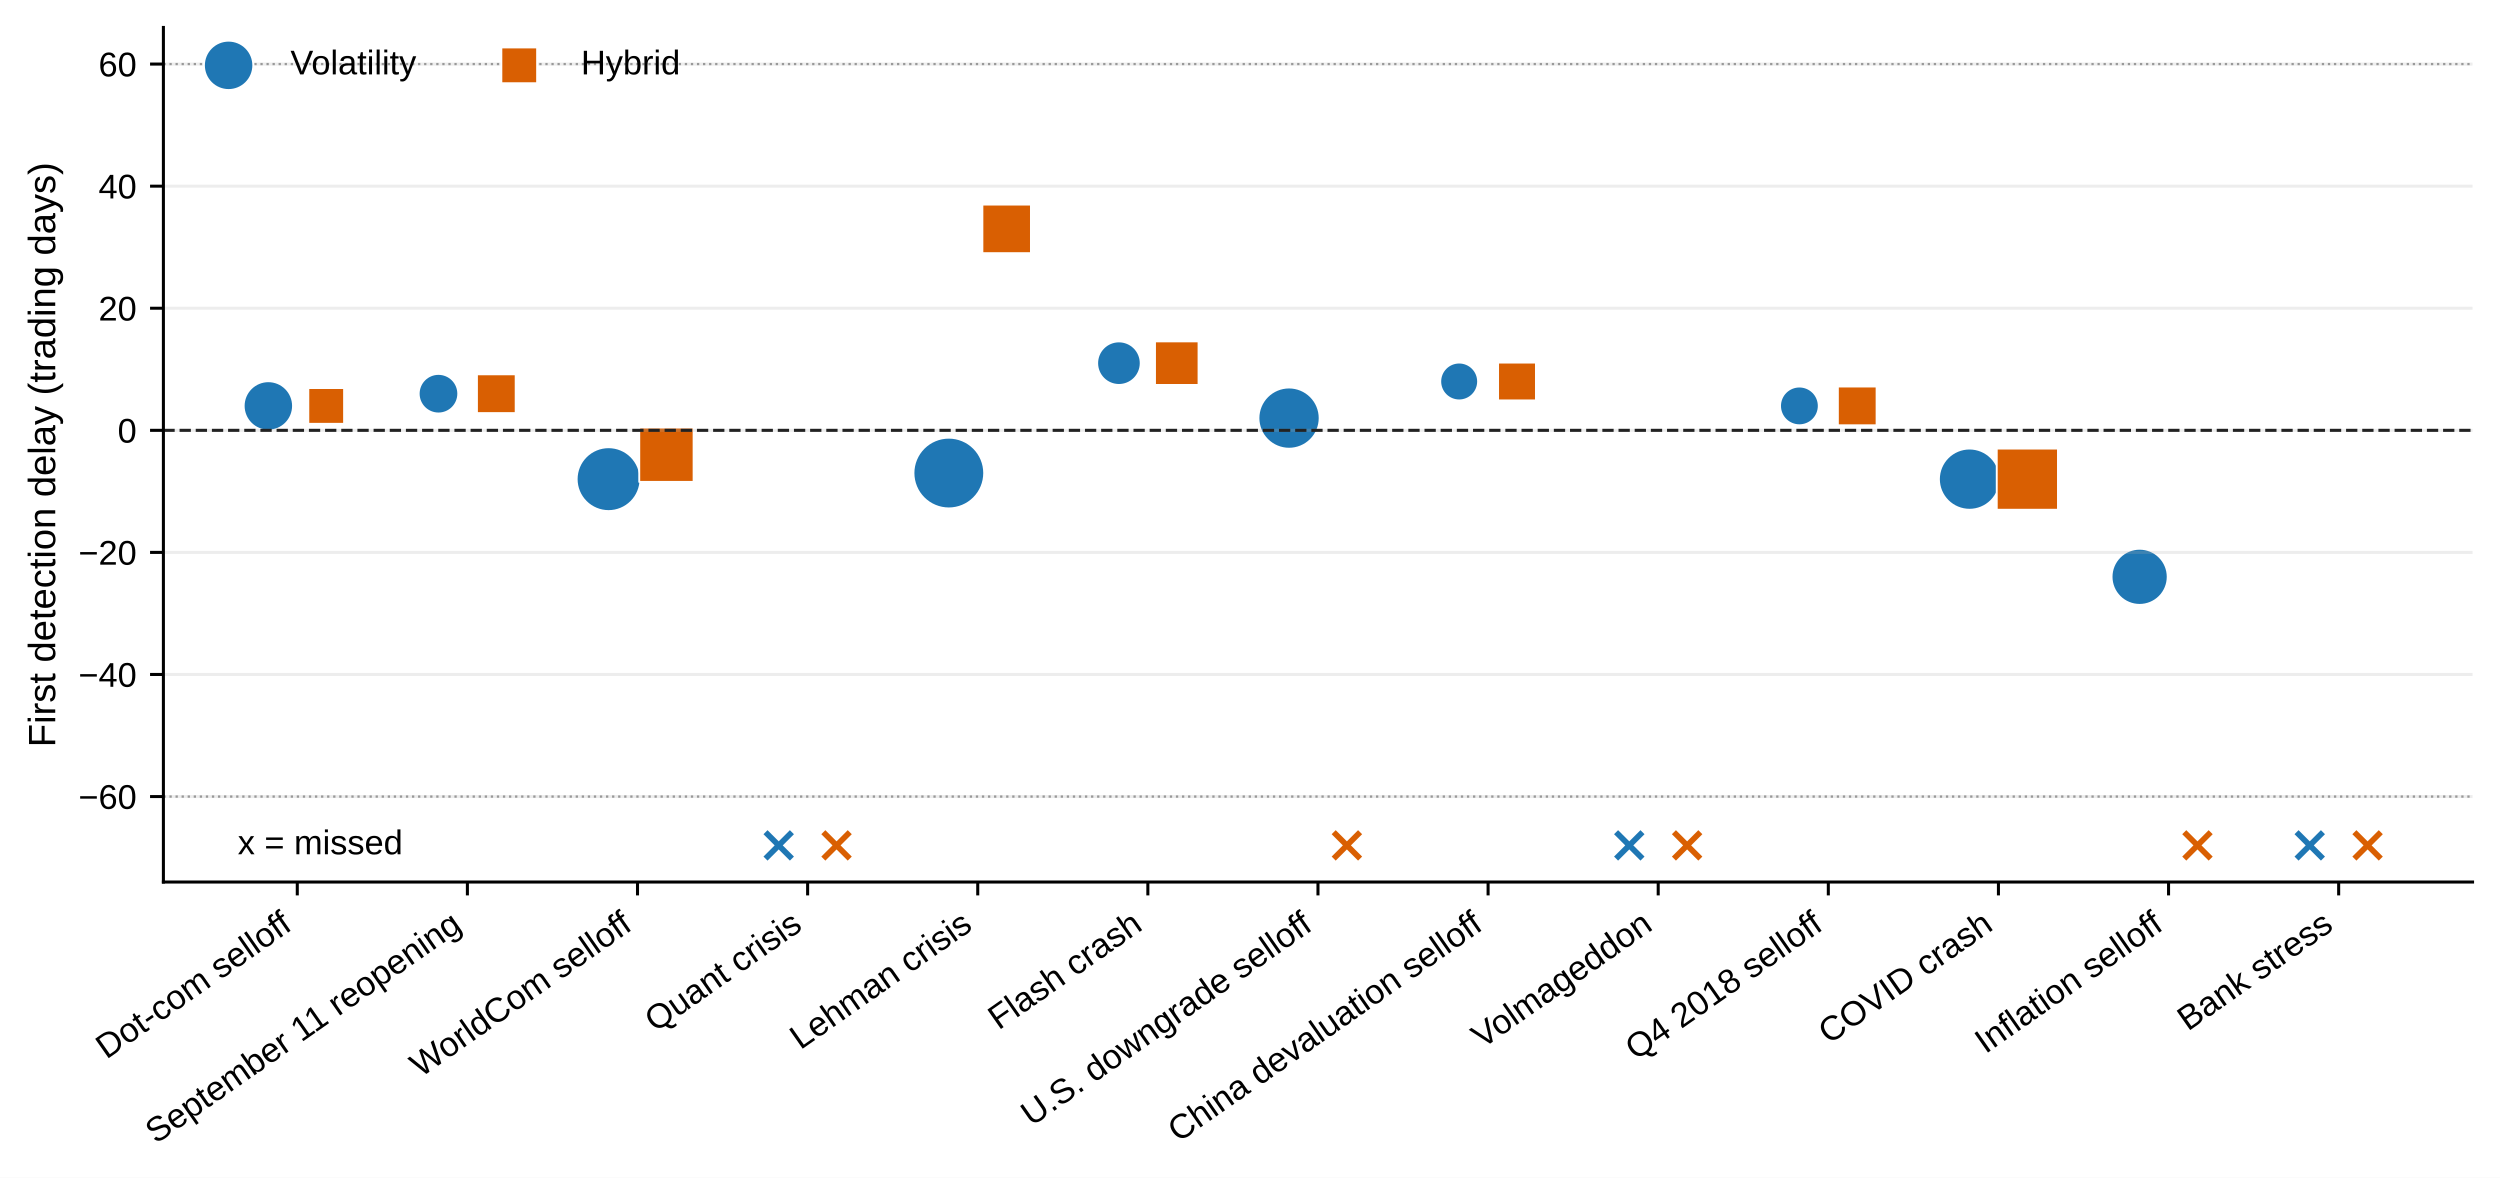
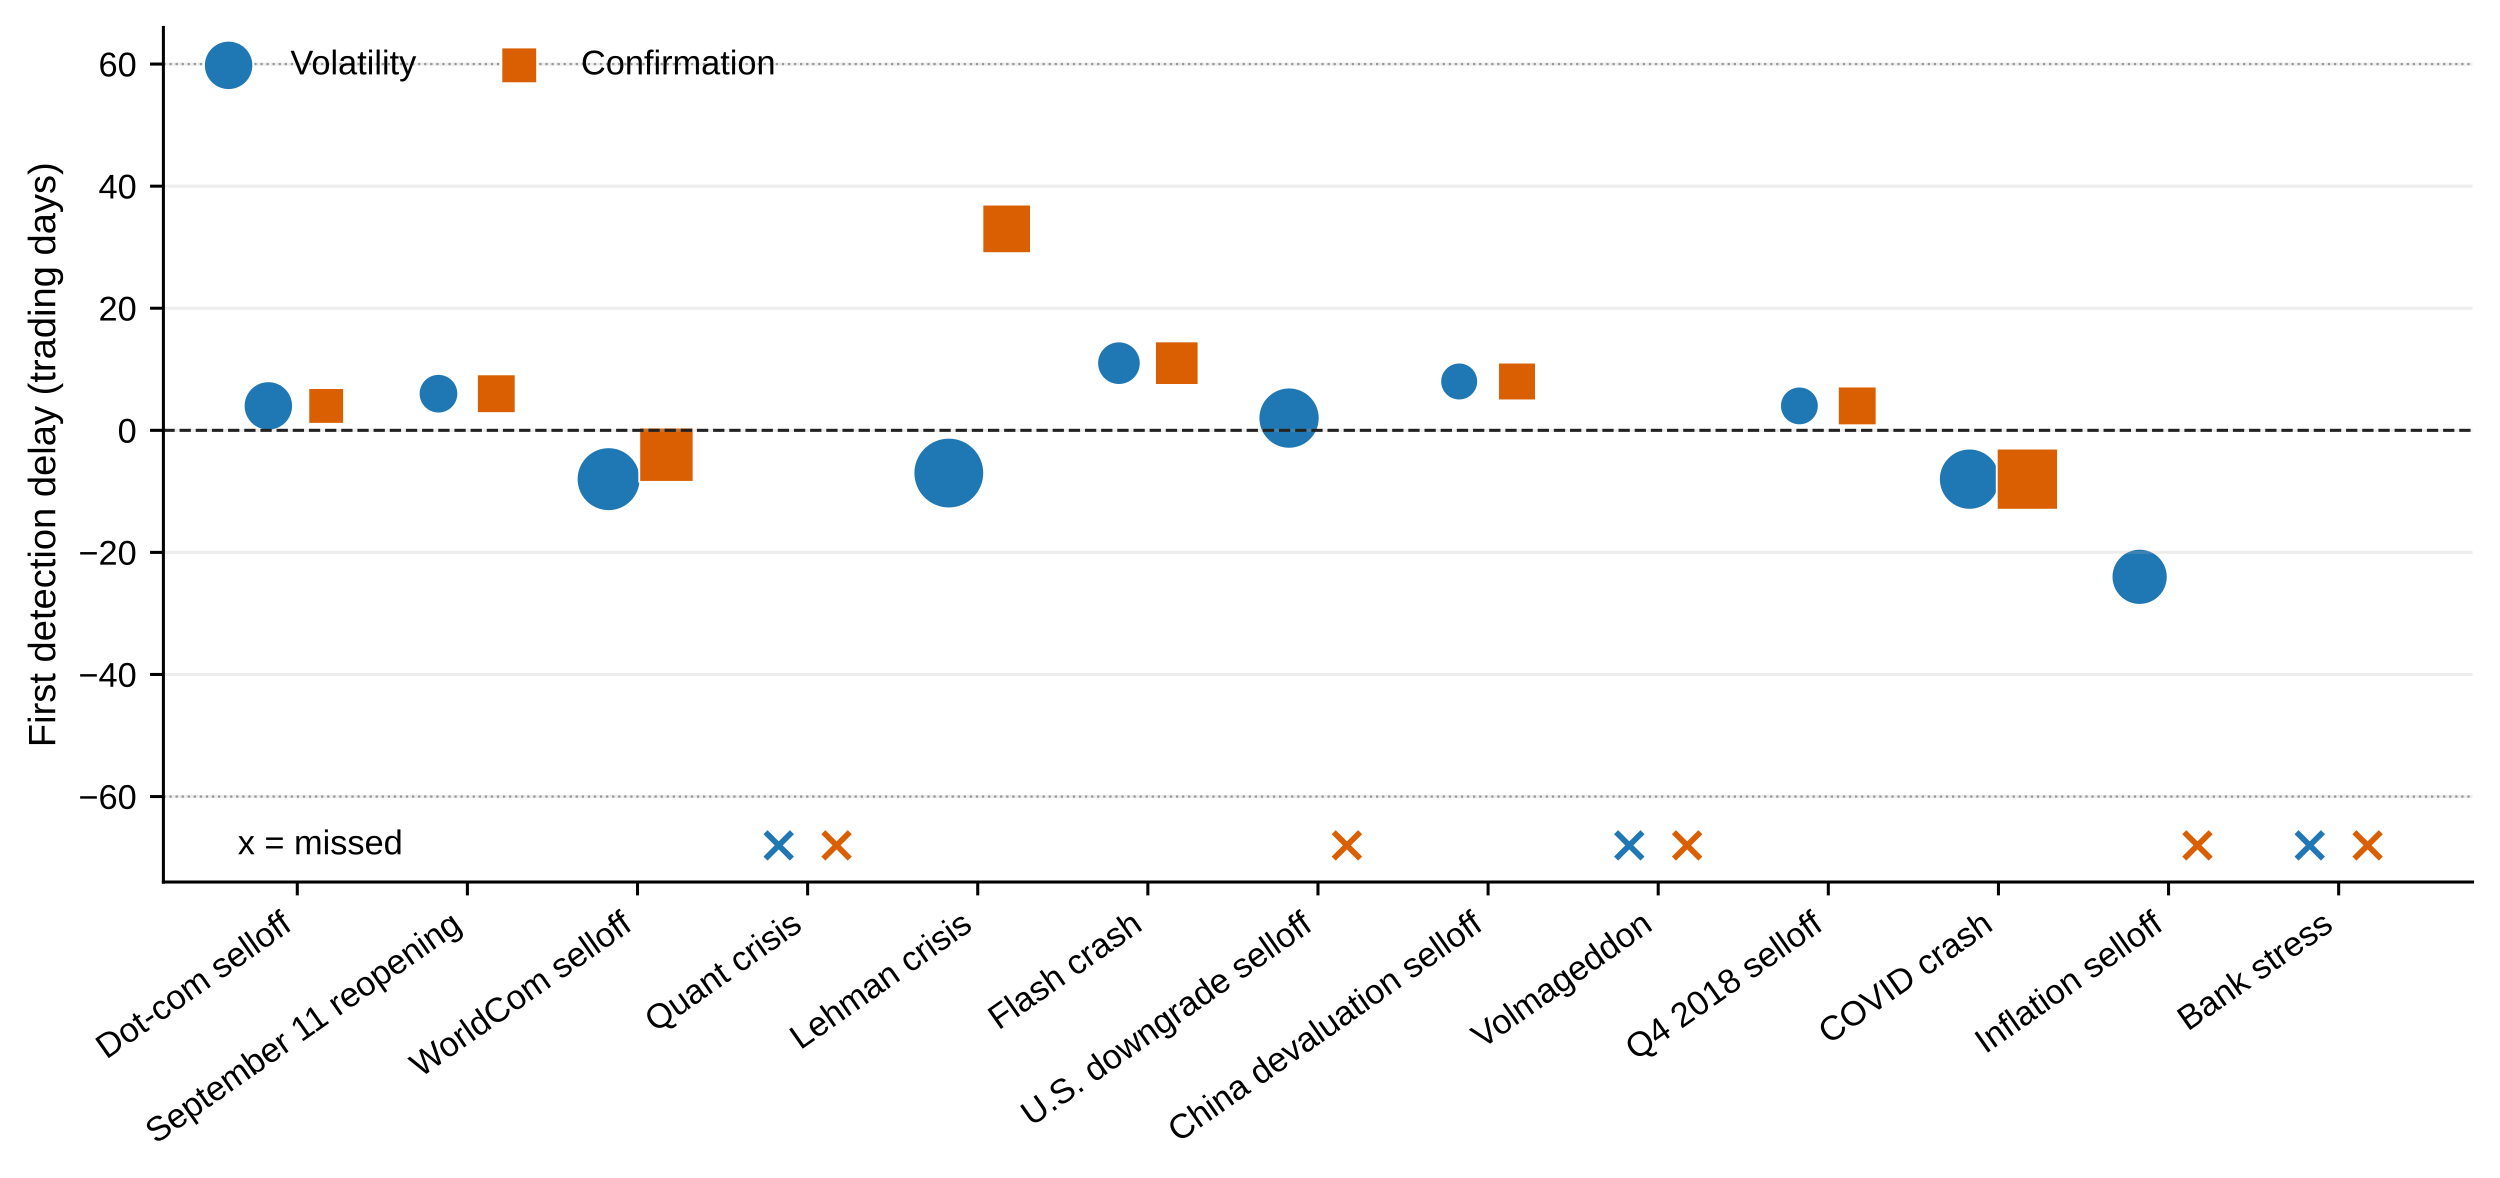
<svg xmlns="http://www.w3.org/2000/svg" xmlns:xlink="http://www.w3.org/1999/xlink" width="655.618pt" height="308.865pt" viewBox="0 0 655.618 308.865" version="1.1">
  <defs>
    <style type="text/css">*{stroke-linejoin: round; stroke-linecap: butt}</style>
  </defs>
  <g id="figure_1">
    <g id="patch_1">
      <path d="M 0 308.865  L 655.618 308.865  L 655.618 0  L 0 0  z " style="fill: #ffffff" />
    </g>
    <g id="axes_1">
      <g id="patch_2">
        <path d="M 42.851 231.308  L 648.418 231.308  L 648.418 7.2  L 42.851 7.2  z " style="fill: #ffffff" />
      </g>
      <g id="PathCollection_1">
        <defs>
-           <path id="mdd70ee69a2" d="M 0 6.472  C 1.716 6.472 3.363 5.79 4.576 4.576  C 5.79 3.363 6.472 1.716 6.472 0  C 6.472 -1.716 5.79 -3.363 4.576 -4.576  C 3.363 -5.79 1.716 -6.472 0 -6.472  C -1.716 -6.472 -3.363 -5.79 -4.576 -4.576  C -5.79 -3.363 -6.472 -1.716 -6.472 0  C -6.472 1.716 -5.79 3.363 -4.576 4.576  C -3.363 5.79 -1.716 6.472 0 6.472  z " style="stroke: #ffffff; stroke-width: 0.5" />
-         </defs>
-         <g clip-path="url(#p2c711efc8e)">
-           <use xlink:href="#mdd70ee69a2" x="70.376" y="106.448" style="fill: #1f77b4; stroke: #ffffff; stroke-width: 0.5" />
+           <path id="md47beb35ff" d="M 0 6.472  C 1.716 6.472 3.363 5.79 4.576 4.576  C 5.79 3.363 6.472 1.716 6.472 0  C 6.472 -1.716 5.79 -3.363 4.576 -4.576  C 3.363 -5.79 1.716 -6.472 0 -6.472  C -1.716 -6.472 -3.363 -5.79 -4.576 -4.576  C -5.79 -3.363 -6.472 -1.716 -6.472 0  C -6.472 1.716 -5.79 3.363 -4.576 4.576  C -3.363 5.79 -1.716 6.472 0 6.472  z " style="stroke: #ffffff; stroke-width: 0.5" />
+         </defs>
+         <g clip-path="url(#p9e99cff50a)">
+           <use xlink:href="#md47beb35ff" x="70.376" y="106.448" style="fill: #1f77b4; stroke: #ffffff; stroke-width: 0.5" />
        </g>
      </g>
      <g id="PathCollection_2">
        <defs>
-           <path id="m053398c01d" d="M 0 5.19  C 1.376 5.19 2.696 4.643 3.67 3.67  C 4.643 2.696 5.19 1.376 5.19 0  C 5.19 -1.376 4.643 -2.696 3.67 -3.67  C 2.696 -4.643 1.376 -5.19 0 -5.19  C -1.376 -5.19 -2.696 -4.643 -3.67 -3.67  C -4.643 -2.696 -5.19 -1.376 -5.19 0  C -5.19 1.376 -4.643 2.696 -3.67 3.67  C -2.696 4.643 -1.376 5.19 0 5.19  z " style="stroke: #ffffff; stroke-width: 0.5" />
-         </defs>
-         <g clip-path="url(#p2c711efc8e)">
-           <use xlink:href="#m053398c01d" x="114.989" y="103.246" style="fill: #1f77b4; stroke: #ffffff; stroke-width: 0.5" />
+           <path id="mdc7d7bb052" d="M 0 5.19  C 1.376 5.19 2.696 4.643 3.67 3.67  C 4.643 2.696 5.19 1.376 5.19 0  C 5.19 -1.376 4.643 -2.696 3.67 -3.67  C 2.696 -4.643 1.376 -5.19 0 -5.19  C -1.376 -5.19 -2.696 -4.643 -3.67 -3.67  C -4.643 -2.696 -5.19 -1.376 -5.19 0  C -5.19 1.376 -4.643 2.696 -3.67 3.67  C -2.696 4.643 -1.376 5.19 0 5.19  z " style="stroke: #ffffff; stroke-width: 0.5" />
+         </defs>
+         <g clip-path="url(#p9e99cff50a)">
+           <use xlink:href="#mdc7d7bb052" x="114.989" y="103.246" style="fill: #1f77b4; stroke: #ffffff; stroke-width: 0.5" />
        </g>
      </g>
      <g id="PathCollection_3">
        <defs>
-           <path id="m21e91fa43c" d="M 0 8.373  C 2.221 8.373 4.351 7.491 5.921 5.921  C 7.491 4.351 8.373 2.221 8.373 0  C 8.373 -2.221 7.491 -4.351 5.921 -5.921  C 4.351 -7.491 2.221 -8.373 0 -8.373  C -2.221 -8.373 -4.351 -7.491 -5.921 -5.921  C -7.491 -4.351 -8.373 -2.221 -8.373 0  C -8.373 2.221 -7.491 4.351 -5.921 5.921  C -4.351 7.491 -2.221 8.373 0 8.373  z " style="stroke: #ffffff; stroke-width: 0.5" />
-         </defs>
-         <g clip-path="url(#p2c711efc8e)">
-           <use xlink:href="#m21e91fa43c" x="159.601" y="125.657" style="fill: #1f77b4; stroke: #ffffff; stroke-width: 0.5" />
+           <path id="m68fe138d98" d="M 0 8.373  C 2.221 8.373 4.351 7.491 5.921 5.921  C 7.491 4.351 8.373 2.221 8.373 0  C 8.373 -2.221 7.491 -4.351 5.921 -5.921  C 4.351 -7.491 2.221 -8.373 0 -8.373  C -2.221 -8.373 -4.351 -7.491 -5.921 -5.921  C -7.491 -4.351 -8.373 -2.221 -8.373 0  C -8.373 2.221 -7.491 4.351 -5.921 5.921  C -4.351 7.491 -2.221 8.373 0 8.373  z " style="stroke: #ffffff; stroke-width: 0.5" />
+         </defs>
+         <g clip-path="url(#p9e99cff50a)">
+           <use xlink:href="#m68fe138d98" x="159.601" y="125.657" style="fill: #1f77b4; stroke: #ffffff; stroke-width: 0.5" />
        </g>
      </g>
      <g id="PathCollection_4">
        <defs>
-           <path id="m8a14e8e474" d="M -3.464 3.464  L 3.464 -3.464  M -3.464 -3.464  L 3.464 3.464  " style="stroke: #1f77b4; stroke-width: 1.5" />
-         </defs>
-         <g clip-path="url(#p2c711efc8e)">
-           <use xlink:href="#m8a14e8e474" x="204.213" y="221.703" style="fill: #1f77b4; stroke: #1f77b4; stroke-width: 1.5" />
+           <path id="mc530dd1088" d="M -3.464 3.464  L 3.464 -3.464  M -3.464 -3.464  L 3.464 3.464  " style="stroke: #1f77b4; stroke-width: 1.5" />
+         </defs>
+         <g clip-path="url(#p9e99cff50a)">
+           <use xlink:href="#mc530dd1088" x="204.213" y="221.703" style="fill: #1f77b4; stroke: #1f77b4; stroke-width: 1.5" />
        </g>
      </g>
      <g id="PathCollection_5">
        <defs>
-           <path id="m7e9c3fb154" d="M 0 9.275  C 2.46 9.275 4.819 8.298 6.558 6.558  C 8.298 4.819 9.275 2.46 9.275 0  C 9.275 -2.46 8.298 -4.819 6.558 -6.558  C 4.819 -8.298 2.46 -9.275 0 -9.275  C -2.46 -9.275 -4.819 -8.298 -6.558 -6.558  C -8.298 -4.819 -9.275 -2.46 -9.275 0  C -9.275 2.46 -8.298 4.819 -6.558 6.558  C -4.819 8.298 -2.46 9.275 0 9.275  z " style="stroke: #ffffff; stroke-width: 0.5" />
-         </defs>
-         <g clip-path="url(#p2c711efc8e)">
-           <use xlink:href="#m7e9c3fb154" x="248.826" y="124.056" style="fill: #1f77b4; stroke: #ffffff; stroke-width: 0.5" />
+           <path id="m3d646c01a3" d="M 0 9.275  C 2.46 9.275 4.819 8.298 6.558 6.558  C 8.298 4.819 9.275 2.46 9.275 0  C 9.275 -2.46 8.298 -4.819 6.558 -6.558  C 4.819 -8.298 2.46 -9.275 0 -9.275  C -2.46 -9.275 -4.819 -8.298 -6.558 -6.558  C -8.298 -4.819 -9.275 -2.46 -9.275 0  C -9.275 2.46 -8.298 4.819 -6.558 6.558  C -4.819 8.298 -2.46 9.275 0 9.275  z " style="stroke: #ffffff; stroke-width: 0.5" />
+         </defs>
+         <g clip-path="url(#p9e99cff50a)">
+           <use xlink:href="#m3d646c01a3" x="248.826" y="124.056" style="fill: #1f77b4; stroke: #ffffff; stroke-width: 0.5" />
        </g>
      </g>
      <g id="PathCollection_6">
        <defs>
-           <path id="mfcece916ad" d="M 0 5.711  C 1.515 5.711 2.967 5.109 4.038 4.038  C 5.109 2.967 5.711 1.515 5.711 0  C 5.711 -1.515 5.109 -2.967 4.038 -4.038  C 2.967 -5.109 1.515 -5.711 0 -5.711  C -1.515 -5.711 -2.967 -5.109 -4.038 -4.038  C -5.109 -2.967 -5.711 -1.515 -5.711 0  C -5.711 1.515 -5.109 2.967 -4.038 4.038  C -2.967 5.109 -1.515 5.711 0 5.711  z " style="stroke: #ffffff; stroke-width: 0.5" />
-         </defs>
-         <g clip-path="url(#p2c711efc8e)">
-           <use xlink:href="#mfcece916ad" x="293.438" y="95.242" style="fill: #1f77b4; stroke: #ffffff; stroke-width: 0.5" />
+           <path id="mb1bb2ab043" d="M 0 5.711  C 1.515 5.711 2.967 5.109 4.038 4.038  C 5.109 2.967 5.711 1.515 5.711 0  C 5.711 -1.515 5.109 -2.967 4.038 -4.038  C 2.967 -5.109 1.515 -5.711 0 -5.711  C -1.515 -5.711 -2.967 -5.109 -4.038 -4.038  C -5.109 -2.967 -5.711 -1.515 -5.711 0  C -5.711 1.515 -5.109 2.967 -4.038 4.038  C -2.967 5.109 -1.515 5.711 0 5.711  z " style="stroke: #ffffff; stroke-width: 0.5" />
+         </defs>
+         <g clip-path="url(#p9e99cff50a)">
+           <use xlink:href="#mb1bb2ab043" x="293.438" y="95.242" style="fill: #1f77b4; stroke: #ffffff; stroke-width: 0.5" />
        </g>
      </g>
      <g id="PathCollection_7">
        <defs>
-           <path id="m75a10688c9" d="M 0 8.027  C 2.129 8.027 4.171 7.181 5.676 5.676  C 7.181 4.171 8.027 2.129 8.027 0  C 8.027 -2.129 7.181 -4.171 5.676 -5.676  C 4.171 -7.181 2.129 -8.027 0 -8.027  C -2.129 -8.027 -4.171 -7.181 -5.676 -5.676  C -7.181 -4.171 -8.027 -2.129 -8.027 0  C -8.027 2.129 -7.181 4.171 -5.676 5.676  C -4.171 7.181 -2.129 8.027 0 8.027  z " style="stroke: #ffffff; stroke-width: 0.5" />
-         </defs>
-         <g clip-path="url(#p2c711efc8e)">
-           <use xlink:href="#m75a10688c9" x="338.05" y="109.649" style="fill: #1f77b4; stroke: #ffffff; stroke-width: 0.5" />
+           <path id="m9dd6af2669" d="M 0 8.027  C 2.129 8.027 4.171 7.181 5.676 5.676  C 7.181 4.171 8.027 2.129 8.027 0  C 8.027 -2.129 7.181 -4.171 5.676 -5.676  C 4.171 -7.181 2.129 -8.027 0 -8.027  C -2.129 -8.027 -4.171 -7.181 -5.676 -5.676  C -7.181 -4.171 -8.027 -2.129 -8.027 0  C -8.027 2.129 -7.181 4.171 -5.676 5.676  C -4.171 7.181 -2.129 8.027 0 8.027  z " style="stroke: #ffffff; stroke-width: 0.5" />
+         </defs>
+         <g clip-path="url(#p9e99cff50a)">
+           <use xlink:href="#m9dd6af2669" x="338.05" y="109.649" style="fill: #1f77b4; stroke: #ffffff; stroke-width: 0.5" />
        </g>
      </g>
      <g id="PathCollection_8">
        <defs>
-           <path id="m874831e3cb" d="M 0 4.966  C 1.317 4.966 2.58 4.443 3.511 3.511  C 4.443 2.58 4.966 1.317 4.966 0  C 4.966 -1.317 4.443 -2.58 3.511 -3.511  C 2.58 -4.443 1.317 -4.966 0 -4.966  C -1.317 -4.966 -2.58 -4.443 -3.511 -3.511  C -4.443 -2.58 -4.966 -1.317 -4.966 0  C -4.966 1.317 -4.443 2.58 -3.511 3.511  C -2.58 4.443 -1.317 4.966 0 4.966  z " style="stroke: #ffffff; stroke-width: 0.5" />
-         </defs>
-         <g clip-path="url(#p2c711efc8e)">
-           <use xlink:href="#m874831e3cb" x="382.663" y="100.045" style="fill: #1f77b4; stroke: #ffffff; stroke-width: 0.5" />
+           <path id="mbf2555f26b" d="M 0 4.966  C 1.317 4.966 2.58 4.443 3.511 3.511  C 4.443 2.58 4.966 1.317 4.966 0  C 4.966 -1.317 4.443 -2.58 3.511 -3.511  C 2.58 -4.443 1.317 -4.966 0 -4.966  C -1.317 -4.966 -2.58 -4.443 -3.511 -3.511  C -4.443 -2.58 -4.966 -1.317 -4.966 0  C -4.966 1.317 -4.443 2.58 -3.511 3.511  C -2.58 4.443 -1.317 4.966 0 4.966  z " style="stroke: #ffffff; stroke-width: 0.5" />
+         </defs>
+         <g clip-path="url(#p9e99cff50a)">
+           <use xlink:href="#mbf2555f26b" x="382.663" y="100.045" style="fill: #1f77b4; stroke: #ffffff; stroke-width: 0.5" />
        </g>
      </g>
      <g id="PathCollection_9">
-         <g clip-path="url(#p2c711efc8e)">
-           <use xlink:href="#m8a14e8e474" x="427.275" y="221.703" style="fill: #1f77b4; stroke: #1f77b4; stroke-width: 1.5" />
+         <g clip-path="url(#p9e99cff50a)">
+           <use xlink:href="#mc530dd1088" x="427.275" y="221.703" style="fill: #1f77b4; stroke: #1f77b4; stroke-width: 1.5" />
        </g>
      </g>
      <g id="PathCollection_10">
        <defs>
-           <path id="m9e7f77f1cd" d="M 0 5.079  C 1.347 5.079 2.639 4.544 3.591 3.591  C 4.544 2.639 5.079 1.347 5.079 0  C 5.079 -1.347 4.544 -2.639 3.591 -3.591  C 2.639 -4.544 1.347 -5.079 0 -5.079  C -1.347 -5.079 -2.639 -4.544 -3.591 -3.591  C -4.544 -2.639 -5.079 -1.347 -5.079 0  C -5.079 1.347 -4.544 2.639 -3.591 3.591  C -2.639 4.544 -1.347 5.079 0 5.079  z " style="stroke: #ffffff; stroke-width: 0.5" />
-         </defs>
-         <g clip-path="url(#p2c711efc8e)">
-           <use xlink:href="#m9e7f77f1cd" x="471.887" y="106.448" style="fill: #1f77b4; stroke: #ffffff; stroke-width: 0.5" />
+           <path id="m4b54cc8495" d="M 0 5.079  C 1.347 5.079 2.639 4.544 3.591 3.591  C 4.544 2.639 5.079 1.347 5.079 0  C 5.079 -1.347 4.544 -2.639 3.591 -3.591  C 2.639 -4.544 1.347 -5.079 0 -5.079  C -1.347 -5.079 -2.639 -4.544 -3.591 -3.591  C -4.544 -2.639 -5.079 -1.347 -5.079 0  C -5.079 1.347 -4.544 2.639 -3.591 3.591  C -2.639 4.544 -1.347 5.079 0 5.079  z " style="stroke: #ffffff; stroke-width: 0.5" />
+         </defs>
+         <g clip-path="url(#p9e99cff50a)">
+           <use xlink:href="#m4b54cc8495" x="471.887" y="106.448" style="fill: #1f77b4; stroke: #ffffff; stroke-width: 0.5" />
        </g>
      </g>
      <g id="PathCollection_11">
-         <g clip-path="url(#p2c711efc8e)">
-           <use xlink:href="#m75a10688c9" x="516.5" y="125.657" style="fill: #1f77b4; stroke: #ffffff; stroke-width: 0.5" />
+         <g clip-path="url(#p9e99cff50a)">
+           <use xlink:href="#m9dd6af2669" x="516.5" y="125.657" style="fill: #1f77b4; stroke: #ffffff; stroke-width: 0.5" />
        </g>
      </g>
      <g id="PathCollection_12">
        <defs>
-           <path id="mc7472da77f" d="M 0 7.362  C 1.953 7.362 3.825 6.587 5.206 5.206  C 6.587 3.825 7.362 1.953 7.362 0  C 7.362 -1.953 6.587 -3.825 5.206 -5.206  C 3.825 -6.587 1.953 -7.362 0 -7.362  C -1.953 -7.362 -3.825 -6.587 -5.206 -5.206  C -6.587 -3.825 -7.362 -1.953 -7.362 0  C -7.362 1.953 -6.587 3.825 -5.206 5.206  C -3.825 6.587 -1.953 7.362 0 7.362  z " style="stroke: #ffffff; stroke-width: 0.5" />
-         </defs>
-         <g clip-path="url(#p2c711efc8e)">
-           <use xlink:href="#mc7472da77f" x="561.112" y="151.269" style="fill: #1f77b4; stroke: #ffffff; stroke-width: 0.5" />
+           <path id="m74bb0085fe" d="M 0 7.362  C 1.953 7.362 3.825 6.587 5.206 5.206  C 6.587 3.825 7.362 1.953 7.362 0  C 7.362 -1.953 6.587 -3.825 5.206 -5.206  C 3.825 -6.587 1.953 -7.362 0 -7.362  C -1.953 -7.362 -3.825 -6.587 -5.206 -5.206  C -6.587 -3.825 -7.362 -1.953 -7.362 0  C -7.362 1.953 -6.587 3.825 -5.206 5.206  C -3.825 6.587 -1.953 7.362 0 7.362  z " style="stroke: #ffffff; stroke-width: 0.5" />
+         </defs>
+         <g clip-path="url(#p9e99cff50a)">
+           <use xlink:href="#m74bb0085fe" x="561.112" y="151.269" style="fill: #1f77b4; stroke: #ffffff; stroke-width: 0.5" />
        </g>
      </g>
      <g id="PathCollection_13">
-         <g clip-path="url(#p2c711efc8e)">
-           <use xlink:href="#m8a14e8e474" x="605.724" y="221.703" style="fill: #1f77b4; stroke: #1f77b4; stroke-width: 1.5" />
+         <g clip-path="url(#p9e99cff50a)">
+           <use xlink:href="#mc530dd1088" x="605.724" y="221.703" style="fill: #1f77b4; stroke: #1f77b4; stroke-width: 1.5" />
        </g>
      </g>
      <g id="PathCollection_14">
        <defs>
-           <path id="m783e0e9ed5" d="M -4.691 4.691  L 4.691 4.691  L 4.691 -4.691  L -4.691 -4.691  z " style="stroke: #ffffff; stroke-width: 0.5" />
-         </defs>
-         <g clip-path="url(#p2c711efc8e)">
-           <use xlink:href="#m783e0e9ed5" x="85.545" y="106.448" style="fill: #d95f02; stroke: #ffffff; stroke-width: 0.5" />
+           <path id="m6a3630095c" d="M -4.691 4.691  L 4.691 4.691  L 4.691 -4.691  L -4.691 -4.691  z " style="stroke: #ffffff; stroke-width: 0.5" />
+         </defs>
+         <g clip-path="url(#p9e99cff50a)">
+           <use xlink:href="#m6a3630095c" x="85.545" y="106.448" style="fill: #d95f02; stroke: #ffffff; stroke-width: 0.5" />
        </g>
      </g>
      <g id="PathCollection_15">
        <defs>
-           <path id="m45d9ca0c6b" d="M -5.079 5.079  L 5.079 5.079  L 5.079 -5.079  L -5.079 -5.079  z " style="stroke: #ffffff; stroke-width: 0.5" />
-         </defs>
-         <g clip-path="url(#p2c711efc8e)">
-           <use xlink:href="#m45d9ca0c6b" x="130.157" y="103.246" style="fill: #d95f02; stroke: #ffffff; stroke-width: 0.5" />
+           <path id="m8dd5a340bd" d="M -5.079 5.079  L 5.079 5.079  L 5.079 -5.079  L -5.079 -5.079  z " style="stroke: #ffffff; stroke-width: 0.5" />
+         </defs>
+         <g clip-path="url(#p9e99cff50a)">
+           <use xlink:href="#m8dd5a340bd" x="130.157" y="103.246" style="fill: #d95f02; stroke: #ffffff; stroke-width: 0.5" />
        </g>
      </g>
      <g id="PathCollection_16">
        <defs>
-           <path id="meec6a27dfa" d="M -7.127 7.127  L 7.127 7.127  L 7.127 -7.127  L -7.127 -7.127  z " style="stroke: #ffffff; stroke-width: 0.5" />
-         </defs>
-         <g clip-path="url(#p2c711efc8e)">
-           <use xlink:href="#meec6a27dfa" x="174.769" y="119.254" style="fill: #d95f02; stroke: #ffffff; stroke-width: 0.5" />
+           <path id="m10d97c144e" d="M -7.127 7.127  L 7.127 7.127  L 7.127 -7.127  L -7.127 -7.127  z " style="stroke: #ffffff; stroke-width: 0.5" />
+         </defs>
+         <g clip-path="url(#p9e99cff50a)">
+           <use xlink:href="#m10d97c144e" x="174.769" y="119.254" style="fill: #d95f02; stroke: #ffffff; stroke-width: 0.5" />
        </g>
      </g>
      <g id="PathCollection_17">
        <defs>
-           <path id="ma6abf5a74e" d="M -3.464 3.464  L 3.464 -3.464  M -3.464 -3.464  L 3.464 3.464  " style="stroke: #d95f02; stroke-width: 1.5" />
-         </defs>
-         <g clip-path="url(#p2c711efc8e)">
-           <use xlink:href="#ma6abf5a74e" x="219.382" y="221.703" style="fill: #d95f02; stroke: #d95f02; stroke-width: 1.5" />
+           <path id="mf9a9f6f914" d="M -3.464 3.464  L 3.464 -3.464  M -3.464 -3.464  L 3.464 3.464  " style="stroke: #d95f02; stroke-width: 1.5" />
+         </defs>
+         <g clip-path="url(#p9e99cff50a)">
+           <use xlink:href="#mf9a9f6f914" x="219.382" y="221.703" style="fill: #d95f02; stroke: #d95f02; stroke-width: 1.5" />
        </g>
      </g>
      <g id="PathCollection_18">
        <defs>
-           <path id="md644e2fc44" d="M -6.369 6.369  L 6.369 6.369  L 6.369 -6.369  L -6.369 -6.369  z " style="stroke: #ffffff; stroke-width: 0.5" />
-         </defs>
-         <g clip-path="url(#p2c711efc8e)">
-           <use xlink:href="#md644e2fc44" x="263.994" y="60.025" style="fill: #d95f02; stroke: #ffffff; stroke-width: 0.5" />
+           <path id="mdfe593d7e0" d="M -6.369 6.369  L 6.369 6.369  L 6.369 -6.369  L -6.369 -6.369  z " style="stroke: #ffffff; stroke-width: 0.5" />
+         </defs>
+         <g clip-path="url(#p9e99cff50a)">
+           <use xlink:href="#mdfe593d7e0" x="263.994" y="60.025" style="fill: #d95f02; stroke: #ffffff; stroke-width: 0.5" />
        </g>
      </g>
      <g id="PathCollection_19">
        <defs>
-           <path id="m681bc46734" d="M -5.711 5.711  L 5.711 5.711  L 5.711 -5.711  L -5.711 -5.711  z " style="stroke: #ffffff; stroke-width: 0.5" />
-         </defs>
-         <g clip-path="url(#p2c711efc8e)">
-           <use xlink:href="#m681bc46734" x="308.606" y="95.242" style="fill: #d95f02; stroke: #ffffff; stroke-width: 0.5" />
+           <path id="m5847ba22e0" d="M -5.711 5.711  L 5.711 5.711  L 5.711 -5.711  L -5.711 -5.711  z " style="stroke: #ffffff; stroke-width: 0.5" />
+         </defs>
+         <g clip-path="url(#p9e99cff50a)">
+           <use xlink:href="#m5847ba22e0" x="308.606" y="95.242" style="fill: #d95f02; stroke: #ffffff; stroke-width: 0.5" />
        </g>
      </g>
      <g id="PathCollection_20">
-         <g clip-path="url(#p2c711efc8e)">
-           <use xlink:href="#ma6abf5a74e" x="353.218" y="221.703" style="fill: #d95f02; stroke: #d95f02; stroke-width: 1.5" />
+         <g clip-path="url(#p9e99cff50a)">
+           <use xlink:href="#mf9a9f6f914" x="353.218" y="221.703" style="fill: #d95f02; stroke: #d95f02; stroke-width: 1.5" />
        </g>
      </g>
      <g id="PathCollection_21">
        <defs>
-           <path id="mf906b0343c" d="M -4.966 4.966  L 4.966 4.966  L 4.966 -4.966  L -4.966 -4.966  z " style="stroke: #ffffff; stroke-width: 0.5" />
-         </defs>
-         <g clip-path="url(#p2c711efc8e)">
-           <use xlink:href="#mf906b0343c" x="397.831" y="100.045" style="fill: #d95f02; stroke: #ffffff; stroke-width: 0.5" />
+           <path id="m7450b59aaa" d="M -4.966 4.966  L 4.966 4.966  L 4.966 -4.966  L -4.966 -4.966  z " style="stroke: #ffffff; stroke-width: 0.5" />
+         </defs>
+         <g clip-path="url(#p9e99cff50a)">
+           <use xlink:href="#m7450b59aaa" x="397.831" y="100.045" style="fill: #d95f02; stroke: #ffffff; stroke-width: 0.5" />
        </g>
      </g>
      <g id="PathCollection_22">
-         <g clip-path="url(#p2c711efc8e)">
-           <use xlink:href="#ma6abf5a74e" x="442.443" y="221.703" style="fill: #d95f02; stroke: #d95f02; stroke-width: 1.5" />
+         <g clip-path="url(#p9e99cff50a)">
+           <use xlink:href="#mf9a9f6f914" x="442.443" y="221.703" style="fill: #d95f02; stroke: #d95f02; stroke-width: 1.5" />
        </g>
      </g>
      <g id="PathCollection_23">
-         <g clip-path="url(#p2c711efc8e)">
-           <use xlink:href="#m45d9ca0c6b" x="487.055" y="106.448" style="fill: #d95f02; stroke: #ffffff; stroke-width: 0.5" />
+         <g clip-path="url(#p9e99cff50a)">
+           <use xlink:href="#m8dd5a340bd" x="487.055" y="106.448" style="fill: #d95f02; stroke: #ffffff; stroke-width: 0.5" />
        </g>
      </g>
      <g id="PathCollection_24">
        <defs>
-           <path id="m3fea8721d0" d="M -8.027 8.027  L 8.027 8.027  L 8.027 -8.027  L -8.027 -8.027  z " style="stroke: #ffffff; stroke-width: 0.5" />
-         </defs>
-         <g clip-path="url(#p2c711efc8e)">
-           <use xlink:href="#m3fea8721d0" x="531.668" y="125.657" style="fill: #d95f02; stroke: #ffffff; stroke-width: 0.5" />
+           <path id="m1085cfea8b" d="M -8.027 8.027  L 8.027 8.027  L 8.027 -8.027  L -8.027 -8.027  z " style="stroke: #ffffff; stroke-width: 0.5" />
+         </defs>
+         <g clip-path="url(#p9e99cff50a)">
+           <use xlink:href="#m1085cfea8b" x="531.668" y="125.657" style="fill: #d95f02; stroke: #ffffff; stroke-width: 0.5" />
        </g>
      </g>
      <g id="PathCollection_25">
-         <g clip-path="url(#p2c711efc8e)">
-           <use xlink:href="#ma6abf5a74e" x="576.28" y="221.703" style="fill: #d95f02; stroke: #d95f02; stroke-width: 1.5" />
+         <g clip-path="url(#p9e99cff50a)">
+           <use xlink:href="#mf9a9f6f914" x="576.28" y="221.703" style="fill: #d95f02; stroke: #d95f02; stroke-width: 1.5" />
        </g>
      </g>
      <g id="PathCollection_26">
-         <g clip-path="url(#p2c711efc8e)">
-           <use xlink:href="#ma6abf5a74e" x="620.892" y="221.703" style="fill: #d95f02; stroke: #d95f02; stroke-width: 1.5" />
+         <g clip-path="url(#p9e99cff50a)">
+           <use xlink:href="#mf9a9f6f914" x="620.892" y="221.703" style="fill: #d95f02; stroke: #d95f02; stroke-width: 1.5" />
        </g>
      </g>
      <g id="matplotlib.axis_1">
        <g id="xtick_1">
          <g id="line2d_1">
            <defs>
-               <path id="mf871217ccc" d="M 0 0  L 0 3.5  " style="stroke: #000000; stroke-width: 0.8" />
+               <path id="mb3551ec53a" d="M 0 0  L 0 3.5  " style="stroke: #000000; stroke-width: 0.8" />
            </defs>
            <g>
-               <use xlink:href="#mf871217ccc" x="77.961" y="231.308" style="stroke: #000000; stroke-width: 0.8" />
+               <use xlink:href="#mb3551ec53a" x="77.961" y="231.308" style="stroke: #000000; stroke-width: 0.8" />
            </g>
          </g>
          <g id="text_1">
            <text style="font: 9px 'Arial', 'Helvetica', 'Liberation Sans', 'DejaVu Sans', sans-serif" transform="translate(27.90367 277.9169) rotate(-35)">Dot-com selloff</text>
          </g>
        </g>
        <g id="xtick_2">
          <g id="line2d_2">
            <g>
-               <use xlink:href="#mf871217ccc" x="122.573" y="231.308" style="stroke: #000000; stroke-width: 0.8" />
+               <use xlink:href="#mb3551ec53a" x="122.573" y="231.308" style="stroke: #000000; stroke-width: 0.8" />
            </g>
          </g>
          <g id="text_2">
            <text style="font: 9px 'Arial', 'Helvetica', 'Liberation Sans', 'DejaVu Sans', sans-serif" transform="translate(40.88332 300.1138) rotate(-35)">September 11 reopening</text>
          </g>
        </g>
        <g id="xtick_3">
          <g id="line2d_3">
            <g>
-               <use xlink:href="#mf871217ccc" x="167.185" y="231.308" style="stroke: #000000; stroke-width: 0.8" />
+               <use xlink:href="#mb3551ec53a" x="167.185" y="231.308" style="stroke: #000000; stroke-width: 0.8" />
            </g>
          </g>
          <g id="text_3">
            <text style="font: 9px 'Arial', 'Helvetica', 'Liberation Sans', 'DejaVu Sans', sans-serif" transform="translate(110.295 282.7016) rotate(-35)">WorldCom selloff</text>
          </g>
        </g>
        <g id="xtick_4">
          <g id="line2d_4">
            <g>
-               <use xlink:href="#mf871217ccc" x="211.797" y="231.308" style="stroke: #000000; stroke-width: 0.8" />
+               <use xlink:href="#mb3551ec53a" x="211.797" y="231.308" style="stroke: #000000; stroke-width: 0.8" />
            </g>
          </g>
          <g id="text_4">
            <text style="font: 9px 'Arial', 'Helvetica', 'Liberation Sans', 'DejaVu Sans', sans-serif" transform="translate(171.8523 270.8366) rotate(-35)">Quant crisis</text>
          </g>
        </g>
        <g id="xtick_5">
          <g id="line2d_5">
            <g>
-               <use xlink:href="#mf871217ccc" x="256.41" y="231.308" style="stroke: #000000; stroke-width: 0.8" />
+               <use xlink:href="#mb3551ec53a" x="256.41" y="231.308" style="stroke: #000000; stroke-width: 0.8" />
            </g>
          </g>
          <g id="text_5">
            <text style="font: 9px 'Arial', 'Helvetica', 'Liberation Sans', 'DejaVu Sans', sans-serif" transform="translate(209.9066 275.4285) rotate(-35)">Lehman crisis</text>
          </g>
        </g>
        <g id="xtick_6">
          <g id="line2d_6">
            <g>
-               <use xlink:href="#mf871217ccc" x="301.022" y="231.308" style="stroke: #000000; stroke-width: 0.8" />
+               <use xlink:href="#mb3551ec53a" x="301.022" y="231.308" style="stroke: #000000; stroke-width: 0.8" />
            </g>
          </g>
          <g id="text_6">
            <text style="font: 9px 'Arial', 'Helvetica', 'Liberation Sans', 'DejaVu Sans', sans-serif" transform="translate(261.8948 270.2639) rotate(-35)">Flash crash</text>
          </g>
        </g>
        <g id="xtick_7">
          <g id="line2d_7">
            <g>
-               <use xlink:href="#mf871217ccc" x="345.634" y="231.308" style="stroke: #000000; stroke-width: 0.8" />
+               <use xlink:href="#mb3551ec53a" x="345.634" y="231.308" style="stroke: #000000; stroke-width: 0.8" />
            </g>
          </g>
          <g id="text_7">
            <text style="font: 9px 'Arial', 'Helvetica', 'Liberation Sans', 'DejaVu Sans', sans-serif" transform="translate(270.5074 295.5186) rotate(-35)">U.S. downgrade selloff</text>
          </g>
        </g>
        <g id="xtick_8">
          <g id="line2d_8">
            <g>
-               <use xlink:href="#mf871217ccc" x="390.247" y="231.308" style="stroke: #000000; stroke-width: 0.8" />
+               <use xlink:href="#mb3551ec53a" x="390.247" y="231.308" style="stroke: #000000; stroke-width: 0.8" />
            </g>
          </g>
          <g id="text_8">
            <text style="font: 9px 'Arial', 'Helvetica', 'Liberation Sans', 'DejaVu Sans', sans-serif" transform="translate(309.0255 299.7384) rotate(-35)">China devaluation selloff</text>
          </g>
        </g>
        <g id="xtick_9">
          <g id="line2d_9">
            <g>
-               <use xlink:href="#mf871217ccc" x="434.859" y="231.308" style="stroke: #000000; stroke-width: 0.8" />
+               <use xlink:href="#mb3551ec53a" x="434.859" y="231.308" style="stroke: #000000; stroke-width: 0.8" />
            </g>
          </g>
          <g id="text_9">
            <text style="font: 9px 'Arial', 'Helvetica', 'Liberation Sans', 'DejaVu Sans', sans-serif" transform="translate(388.6836 275.1567) rotate(-35)">Volmageddon</text>
          </g>
        </g>
        <g id="xtick_10">
          <g id="line2d_10">
            <g>
-               <use xlink:href="#mf871217ccc" x="479.471" y="231.308" style="stroke: #000000; stroke-width: 0.8" />
+               <use xlink:href="#mb3551ec53a" x="479.471" y="231.308" style="stroke: #000000; stroke-width: 0.8" />
            </g>
          </g>
          <g id="text_10">
            <text style="font: 9px 'Arial', 'Helvetica', 'Liberation Sans', 'DejaVu Sans', sans-serif" transform="translate(428.9871 278.2161) rotate(-35)">Q4 2018 selloff</text>
          </g>
        </g>
        <g id="xtick_11">
          <g id="line2d_11">
            <g>
-               <use xlink:href="#mf871217ccc" x="524.084" y="231.308" style="stroke: #000000; stroke-width: 0.8" />
+               <use xlink:href="#mb3551ec53a" x="524.084" y="231.308" style="stroke: #000000; stroke-width: 0.8" />
            </g>
          </g>
          <g id="text_11">
            <text style="font: 9px 'Arial', 'Helvetica', 'Liberation Sans', 'DejaVu Sans', sans-serif" transform="translate(479.6344 273.9904) rotate(-35)">COVID crash</text>
          </g>
        </g>
        <g id="xtick_12">
          <g id="line2d_12">
            <g>
-               <use xlink:href="#mf871217ccc" x="568.696" y="231.308" style="stroke: #000000; stroke-width: 0.8" />
+               <use xlink:href="#mb3551ec53a" x="568.696" y="231.308" style="stroke: #000000; stroke-width: 0.8" />
            </g>
          </g>
          <g id="text_12">
            <text style="font: 9px 'Arial', 'Helvetica', 'Liberation Sans', 'DejaVu Sans', sans-serif" transform="translate(520.6734 276.4924) rotate(-35)">Inflation selloff</text>
          </g>
        </g>
        <g id="xtick_13">
          <g id="line2d_13">
            <g>
-               <use xlink:href="#mf871217ccc" x="613.308" y="231.308" style="stroke: #000000; stroke-width: 0.8" />
+               <use xlink:href="#mb3551ec53a" x="613.308" y="231.308" style="stroke: #000000; stroke-width: 0.8" />
            </g>
          </g>
          <g id="text_13">
            <text style="font: 9px 'Arial', 'Helvetica', 'Liberation Sans', 'DejaVu Sans', sans-serif" transform="translate(573.7697 270.5519) rotate(-35)">Bank stress</text>
          </g>
        </g>
      </g>
      <g id="matplotlib.axis_2">
        <g id="ytick_1">
          <g id="line2d_14">
-             <path d="M 42.851 208.897  L 648.418 208.897  " clip-path="url(#p2c711efc8e)" style="fill: none; stroke: #b0b0b0; stroke-opacity: 0.22; stroke-width: 0.8; stroke-linecap: square" />
+             <path d="M 42.851 208.897  L 648.418 208.897  " clip-path="url(#p9e99cff50a)" style="fill: none; stroke: #b0b0b0; stroke-opacity: 0.22; stroke-width: 0.8; stroke-linecap: square" />
          </g>
          <g id="line2d_15">
            <defs>
-               <path id="mcaa05d8a98" d="M 0 0  L -3.5 0  " style="stroke: #000000; stroke-width: 0.8" />
+               <path id="m4aa5b83b7c" d="M 0 0  L -3.5 0  " style="stroke: #000000; stroke-width: 0.8" />
            </defs>
            <g>
-               <use xlink:href="#mcaa05d8a98" x="42.851" y="208.897" style="stroke: #000000; stroke-width: 0.8" />
+               <use xlink:href="#m4aa5b83b7c" x="42.851" y="208.897" style="stroke: #000000; stroke-width: 0.8" />
            </g>
          </g>
          <g id="text_14">
            <text style="font: 9px 'Arial', 'Helvetica', 'Liberation Sans', 'DejaVu Sans', sans-serif; text-anchor: end" x="35.851" y="212.118" transform="rotate(-0 35.85063 212.1183)">−60</text>
          </g>
        </g>
        <g id="ytick_2">
          <g id="line2d_16">
-             <path d="M 42.851 176.882  L 648.418 176.882  " clip-path="url(#p2c711efc8e)" style="fill: none; stroke: #b0b0b0; stroke-opacity: 0.22; stroke-width: 0.8; stroke-linecap: square" />
+             <path d="M 42.851 176.882  L 648.418 176.882  " clip-path="url(#p9e99cff50a)" style="fill: none; stroke: #b0b0b0; stroke-opacity: 0.22; stroke-width: 0.8; stroke-linecap: square" />
          </g>
          <g id="line2d_17">
            <g>
-               <use xlink:href="#mcaa05d8a98" x="42.851" y="176.882" style="stroke: #000000; stroke-width: 0.8" />
+               <use xlink:href="#m4aa5b83b7c" x="42.851" y="176.882" style="stroke: #000000; stroke-width: 0.8" />
            </g>
          </g>
          <g id="text_15">
            <text style="font: 9px 'Arial', 'Helvetica', 'Liberation Sans', 'DejaVu Sans', sans-serif; text-anchor: end" x="35.851" y="180.103" transform="rotate(-0 35.85063 180.1028)">−40</text>
          </g>
        </g>
        <g id="ytick_3">
          <g id="line2d_18">
-             <path d="M 42.851 144.866  L 648.418 144.866  " clip-path="url(#p2c711efc8e)" style="fill: none; stroke: #b0b0b0; stroke-opacity: 0.22; stroke-width: 0.8; stroke-linecap: square" />
+             <path d="M 42.851 144.866  L 648.418 144.866  " clip-path="url(#p9e99cff50a)" style="fill: none; stroke: #b0b0b0; stroke-opacity: 0.22; stroke-width: 0.8; stroke-linecap: square" />
          </g>
          <g id="line2d_19">
            <g>
-               <use xlink:href="#mcaa05d8a98" x="42.851" y="144.866" style="stroke: #000000; stroke-width: 0.8" />
+               <use xlink:href="#m4aa5b83b7c" x="42.851" y="144.866" style="stroke: #000000; stroke-width: 0.8" />
            </g>
          </g>
          <g id="text_16">
            <text style="font: 9px 'Arial', 'Helvetica', 'Liberation Sans', 'DejaVu Sans', sans-serif; text-anchor: end" x="35.851" y="148.087" transform="rotate(-0 35.85063 148.0874)">−20</text>
          </g>
        </g>
        <g id="ytick_4">
          <g id="line2d_20">
-             <path d="M 42.851 112.851  L 648.418 112.851  " clip-path="url(#p2c711efc8e)" style="fill: none; stroke: #b0b0b0; stroke-opacity: 0.22; stroke-width: 0.8; stroke-linecap: square" />
+             <path d="M 42.851 112.851  L 648.418 112.851  " clip-path="url(#p9e99cff50a)" style="fill: none; stroke: #b0b0b0; stroke-opacity: 0.22; stroke-width: 0.8; stroke-linecap: square" />
          </g>
          <g id="line2d_21">
            <g>
-               <use xlink:href="#mcaa05d8a98" x="42.851" y="112.851" style="stroke: #000000; stroke-width: 0.8" />
+               <use xlink:href="#m4aa5b83b7c" x="42.851" y="112.851" style="stroke: #000000; stroke-width: 0.8" />
            </g>
          </g>
          <g id="text_17">
            <text style="font: 9px 'Arial', 'Helvetica', 'Liberation Sans', 'DejaVu Sans', sans-serif; text-anchor: end" x="35.851" y="116.072" transform="rotate(-0 35.85063 116.072)">0</text>
          </g>
        </g>
        <g id="ytick_5">
          <g id="line2d_22">
-             <path d="M 42.851 80.836  L 648.418 80.836  " clip-path="url(#p2c711efc8e)" style="fill: none; stroke: #b0b0b0; stroke-opacity: 0.22; stroke-width: 0.8; stroke-linecap: square" />
+             <path d="M 42.851 80.836  L 648.418 80.836  " clip-path="url(#p9e99cff50a)" style="fill: none; stroke: #b0b0b0; stroke-opacity: 0.22; stroke-width: 0.8; stroke-linecap: square" />
          </g>
          <g id="line2d_23">
            <g>
-               <use xlink:href="#mcaa05d8a98" x="42.851" y="80.836" style="stroke: #000000; stroke-width: 0.8" />
+               <use xlink:href="#m4aa5b83b7c" x="42.851" y="80.836" style="stroke: #000000; stroke-width: 0.8" />
            </g>
          </g>
          <g id="text_18">
            <text style="font: 9px 'Arial', 'Helvetica', 'Liberation Sans', 'DejaVu Sans', sans-serif; text-anchor: end" x="35.851" y="84.057" transform="rotate(-0 35.85063 84.05652)">20</text>
          </g>
        </g>
        <g id="ytick_6">
          <g id="line2d_24">
-             <path d="M 42.851 48.82  L 648.418 48.82  " clip-path="url(#p2c711efc8e)" style="fill: none; stroke: #b0b0b0; stroke-opacity: 0.22; stroke-width: 0.8; stroke-linecap: square" />
+             <path d="M 42.851 48.82  L 648.418 48.82  " clip-path="url(#p9e99cff50a)" style="fill: none; stroke: #b0b0b0; stroke-opacity: 0.22; stroke-width: 0.8; stroke-linecap: square" />
          </g>
          <g id="line2d_25">
            <g>
-               <use xlink:href="#mcaa05d8a98" x="42.851" y="48.82" style="stroke: #000000; stroke-width: 0.8" />
+               <use xlink:href="#m4aa5b83b7c" x="42.851" y="48.82" style="stroke: #000000; stroke-width: 0.8" />
            </g>
          </g>
          <g id="text_19">
            <text style="font: 9px 'Arial', 'Helvetica', 'Liberation Sans', 'DejaVu Sans', sans-serif; text-anchor: end" x="35.851" y="52.041" transform="rotate(-0 35.85063 52.04109)">40</text>
          </g>
        </g>
        <g id="ytick_7">
          <g id="line2d_26">
-             <path d="M 42.851 16.805  L 648.418 16.805  " clip-path="url(#p2c711efc8e)" style="fill: none; stroke: #b0b0b0; stroke-opacity: 0.22; stroke-width: 0.8; stroke-linecap: square" />
+             <path d="M 42.851 16.805  L 648.418 16.805  " clip-path="url(#p9e99cff50a)" style="fill: none; stroke: #b0b0b0; stroke-opacity: 0.22; stroke-width: 0.8; stroke-linecap: square" />
          </g>
          <g id="line2d_27">
            <g>
-               <use xlink:href="#mcaa05d8a98" x="42.851" y="16.805" style="stroke: #000000; stroke-width: 0.8" />
+               <use xlink:href="#m4aa5b83b7c" x="42.851" y="16.805" style="stroke: #000000; stroke-width: 0.8" />
            </g>
          </g>
          <g id="text_20">
            <text style="font: 9px 'Arial', 'Helvetica', 'Liberation Sans', 'DejaVu Sans', sans-serif; text-anchor: end" x="35.851" y="20.026" transform="rotate(-0 35.85063 20.02565)">60</text>
          </g>
        </g>
        <g id="text_21">
          <text style="font: 10px 'Arial', 'Helvetica', 'Liberation Sans', 'DejaVu Sans', sans-serif; text-anchor: middle" x="14.48" y="119.254" transform="rotate(-90 14.47969 119.254)">First detection delay (trading days)</text>
        </g>
      </g>
      <g id="line2d_28">
-         <path d="M 42.851 112.851  L 648.418 112.851  " clip-path="url(#p2c711efc8e)" style="fill: none; stroke-dasharray: 2.96,1.28; stroke-dashoffset: 0; stroke: #222222; stroke-width: 0.8" />
+         <path d="M 42.851 112.851  L 648.418 112.851  " clip-path="url(#p9e99cff50a)" style="fill: none; stroke-dasharray: 2.96,1.28; stroke-dashoffset: 0; stroke: #222222; stroke-width: 0.8" />
      </g>
      <g id="line2d_29">
-         <path d="M 42.851 208.897  L 648.418 208.897  " clip-path="url(#p2c711efc8e)" style="fill: none; stroke-dasharray: 0.6,0.99; stroke-dashoffset: 0; stroke: #999999; stroke-width: 0.6" />
+         <path d="M 42.851 208.897  L 648.418 208.897  " clip-path="url(#p9e99cff50a)" style="fill: none; stroke-dasharray: 0.6,0.99; stroke-dashoffset: 0; stroke: #999999; stroke-width: 0.6" />
      </g>
      <g id="line2d_30">
-         <path d="M 42.851 16.805  L 648.418 16.805  " clip-path="url(#p2c711efc8e)" style="fill: none; stroke-dasharray: 0.6,0.99; stroke-dashoffset: 0; stroke: #999999; stroke-width: 0.6" />
+         <path d="M 42.851 16.805  L 648.418 16.805  " clip-path="url(#p9e99cff50a)" style="fill: none; stroke-dasharray: 0.6,0.99; stroke-dashoffset: 0; stroke: #999999; stroke-width: 0.6" />
      </g>
      <g id="patch_3">
        <path d="M 42.851 231.308  L 42.851 7.2  " style="fill: none; stroke: #000000; stroke-width: 0.8; stroke-linejoin: miter; stroke-linecap: square" />
      </g>
      <g id="patch_4">
        <path d="M 42.851 231.308  L 648.418 231.308  " style="fill: none; stroke: #000000; stroke-width: 0.8; stroke-linejoin: miter; stroke-linecap: square" />
      </g>
      <g id="text_22">
        <text style="font: 9px 'Arial', 'Helvetica', 'Liberation Sans', 'DejaVu Sans', sans-serif; text-anchor: start" x="62.346" y="224.03" transform="rotate(-0 62.3462 224.0301)">x = missed</text>
      </g>
      <g id="legend_1">
        <g id="PathCollection_27">
          <g>
-             <use xlink:href="#mdd70ee69a2" x="59.951" y="17.138" style="fill: #1f77b4; stroke: #ffffff; stroke-width: 0.5" />
+             <use xlink:href="#md47beb35ff" x="59.951" y="17.138" style="fill: #1f77b4; stroke: #ffffff; stroke-width: 0.5" />
          </g>
        </g>
        <g id="text_23">
          <text style="font: 9px 'Arial', 'Helvetica', 'Liberation Sans', 'DejaVu Sans', sans-serif; text-anchor: start" x="76.151" y="19.501" transform="rotate(-0 76.15063 19.50095)">Volatility</text>
        </g>
        <g id="PathCollection_28">
          <g>
-             <use xlink:href="#m783e0e9ed5" x="136.168" y="17.138" style="fill: #d95f02; stroke: #ffffff; stroke-width: 0.5" />
+             <use xlink:href="#m6a3630095c" x="136.168" y="17.138" style="fill: #d95f02; stroke: #ffffff; stroke-width: 0.5" />
          </g>
        </g>
        <g id="text_24">
-           <text style="font: 9px 'Arial', 'Helvetica', 'Liberation Sans', 'DejaVu Sans', sans-serif; text-anchor: start" x="152.368" y="19.501" transform="rotate(-0 152.368 19.50095)">Hybrid</text>
+           <text style="font: 9px 'Arial', 'Helvetica', 'Liberation Sans', 'DejaVu Sans', sans-serif; text-anchor: start" x="152.368" y="19.501" transform="rotate(-0 152.368 19.50095)">Confirmation</text>
        </g>
      </g>
    </g>
  </g>
  <defs>
-     <clipPath id="p2c711efc8e">
+     <clipPath id="p9e99cff50a">
      <rect x="42.851" y="7.2" width="605.567" height="224.108" />
    </clipPath>
  </defs>
</svg>
